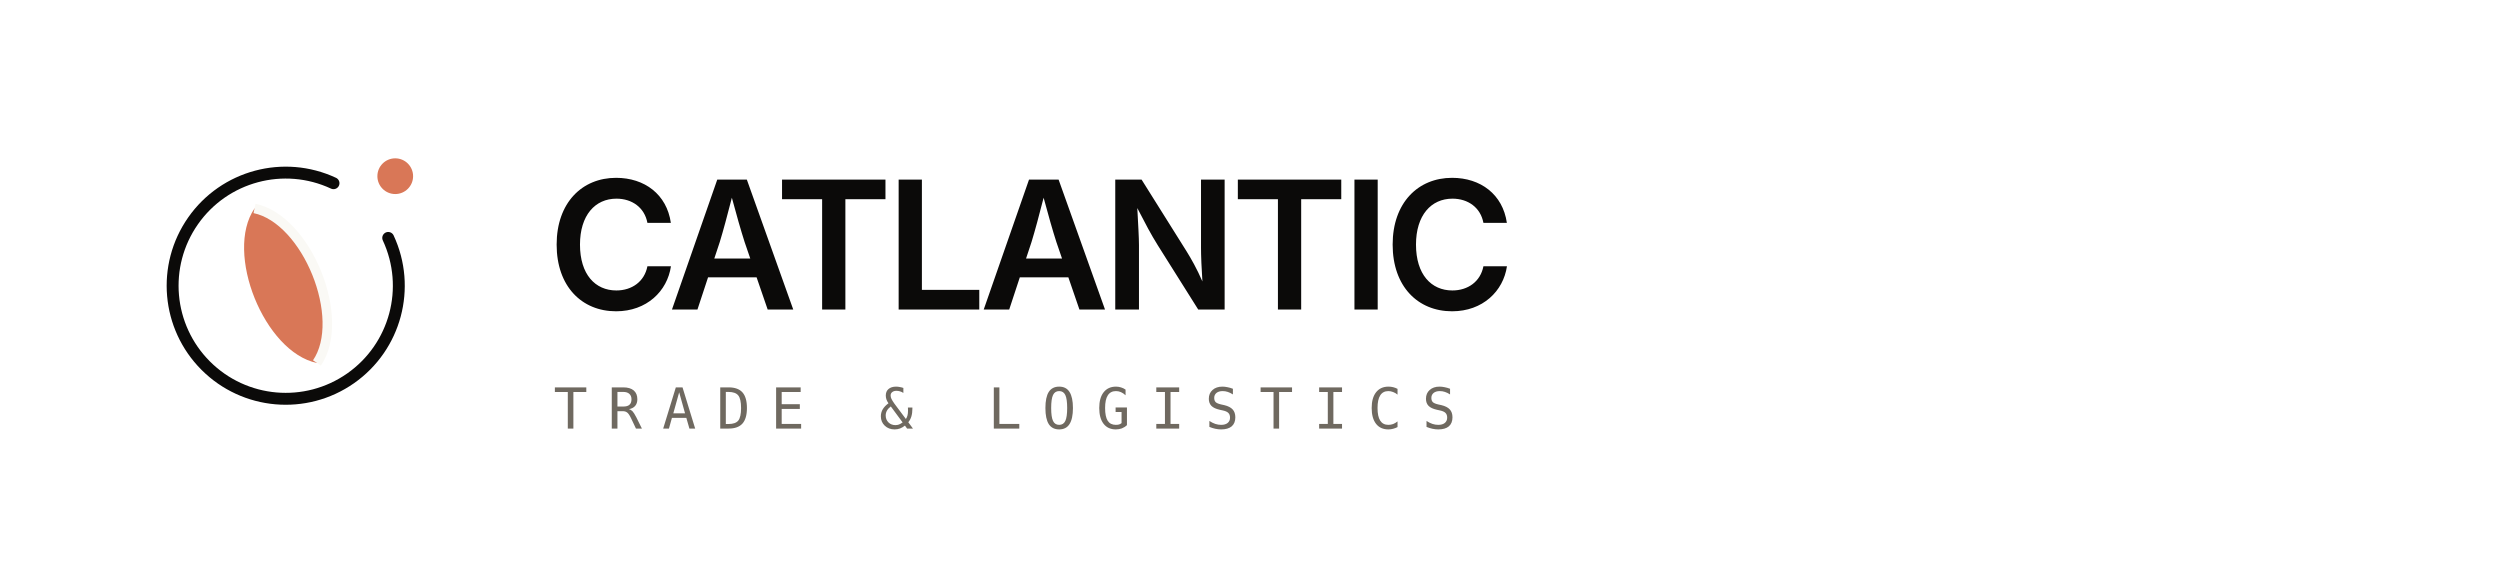
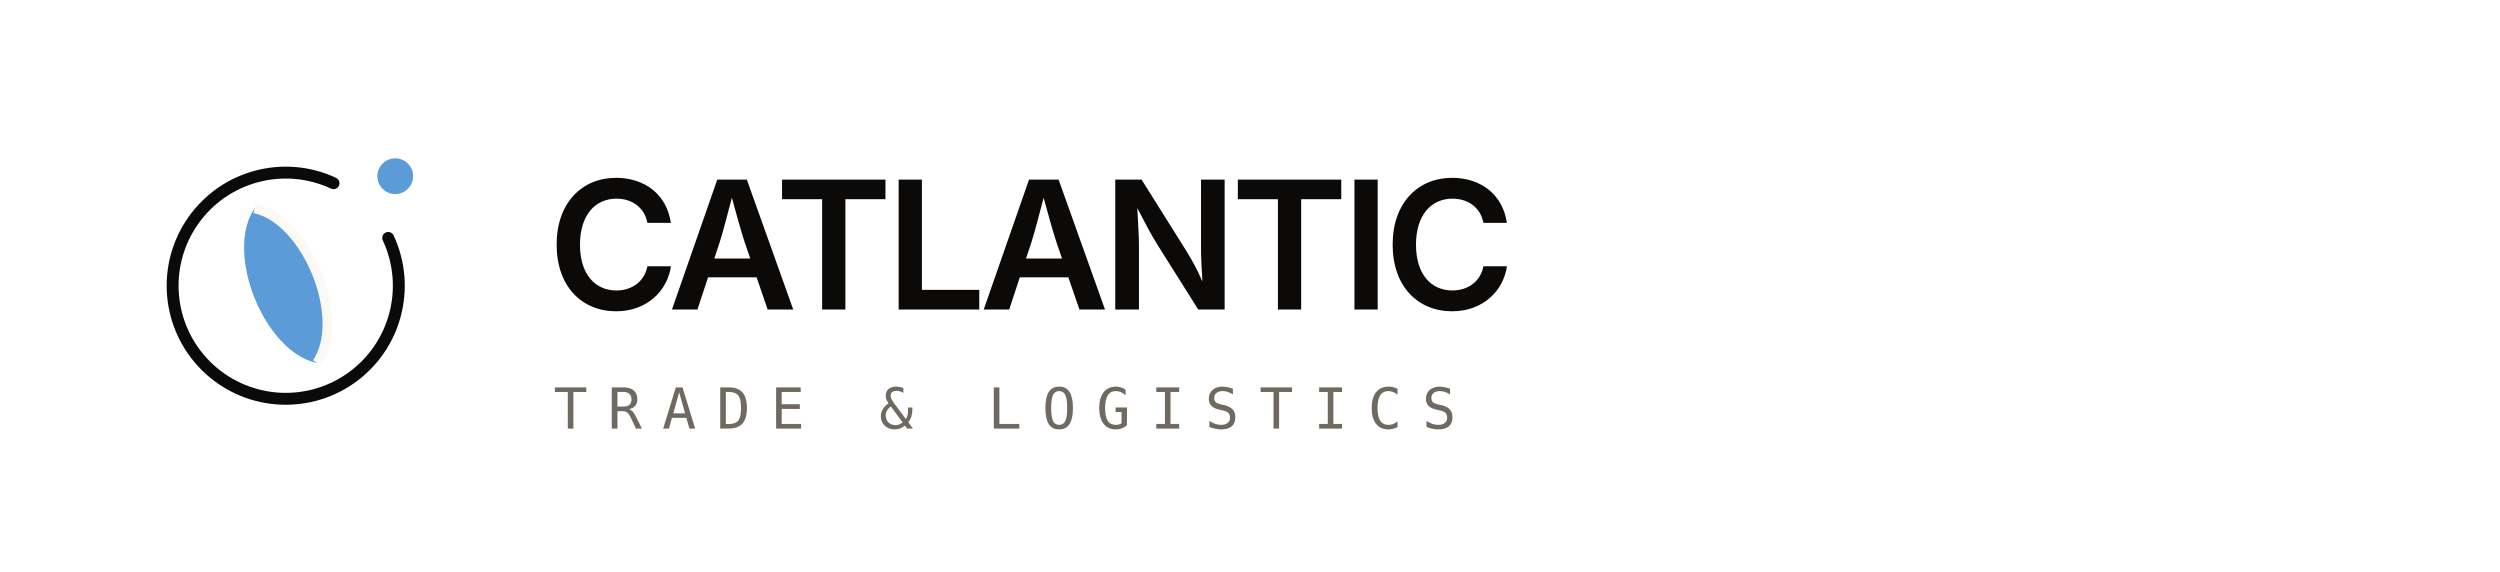
<svg xmlns="http://www.w3.org/2000/svg" viewBox="0 0 420 96" width="420" height="96" fill="none" role="img" aria-label="Catlantic — Trade &amp; Logistics">
  <g transform="translate(24 24)">
    <path d="M41.22 15.97A19 19 0 1 1 32.03 6.78" stroke="#0B0A09" stroke-width="2" stroke-linecap="round" />
    <g transform="rotate(-22 24 24)">
-       <path d="M24 10C31.5 15 31.5 33 24 38C16.5 33 16.5 15 24 10Z" fill="#D97757" />
+       <path d="M24 10C31.5 15 31.5 33 24 38C16.5 33 16.5 15 24 10Z" fill="#5A9BD8" />
      <path d="M24 10C31.5 15 31.5 33 24 38" stroke="#FAF9F5" stroke-width="1.6" />
    </g>
-     <circle cx="42.4" cy="5.6" r="3" fill="#D97757" />
+     <circle cx="42.4" cy="5.6" r="3" fill="#5A9BD8" />
  </g>
  <text x="92" y="52" font-family="Inter Tight, Inter, Helvetica Neue, Arial, sans-serif" font-weight="600" font-size="30" letter-spacing="-1.2" fill="#0B0A09">CATLANTIC</text>
  <text x="93" y="72" font-family="JetBrains Mono, SFMono-Regular, Menlo, monospace" font-size="9.5" letter-spacing="3.4" fill="#6F6960">TRADE &amp; LOGISTICS</text>
</svg>
